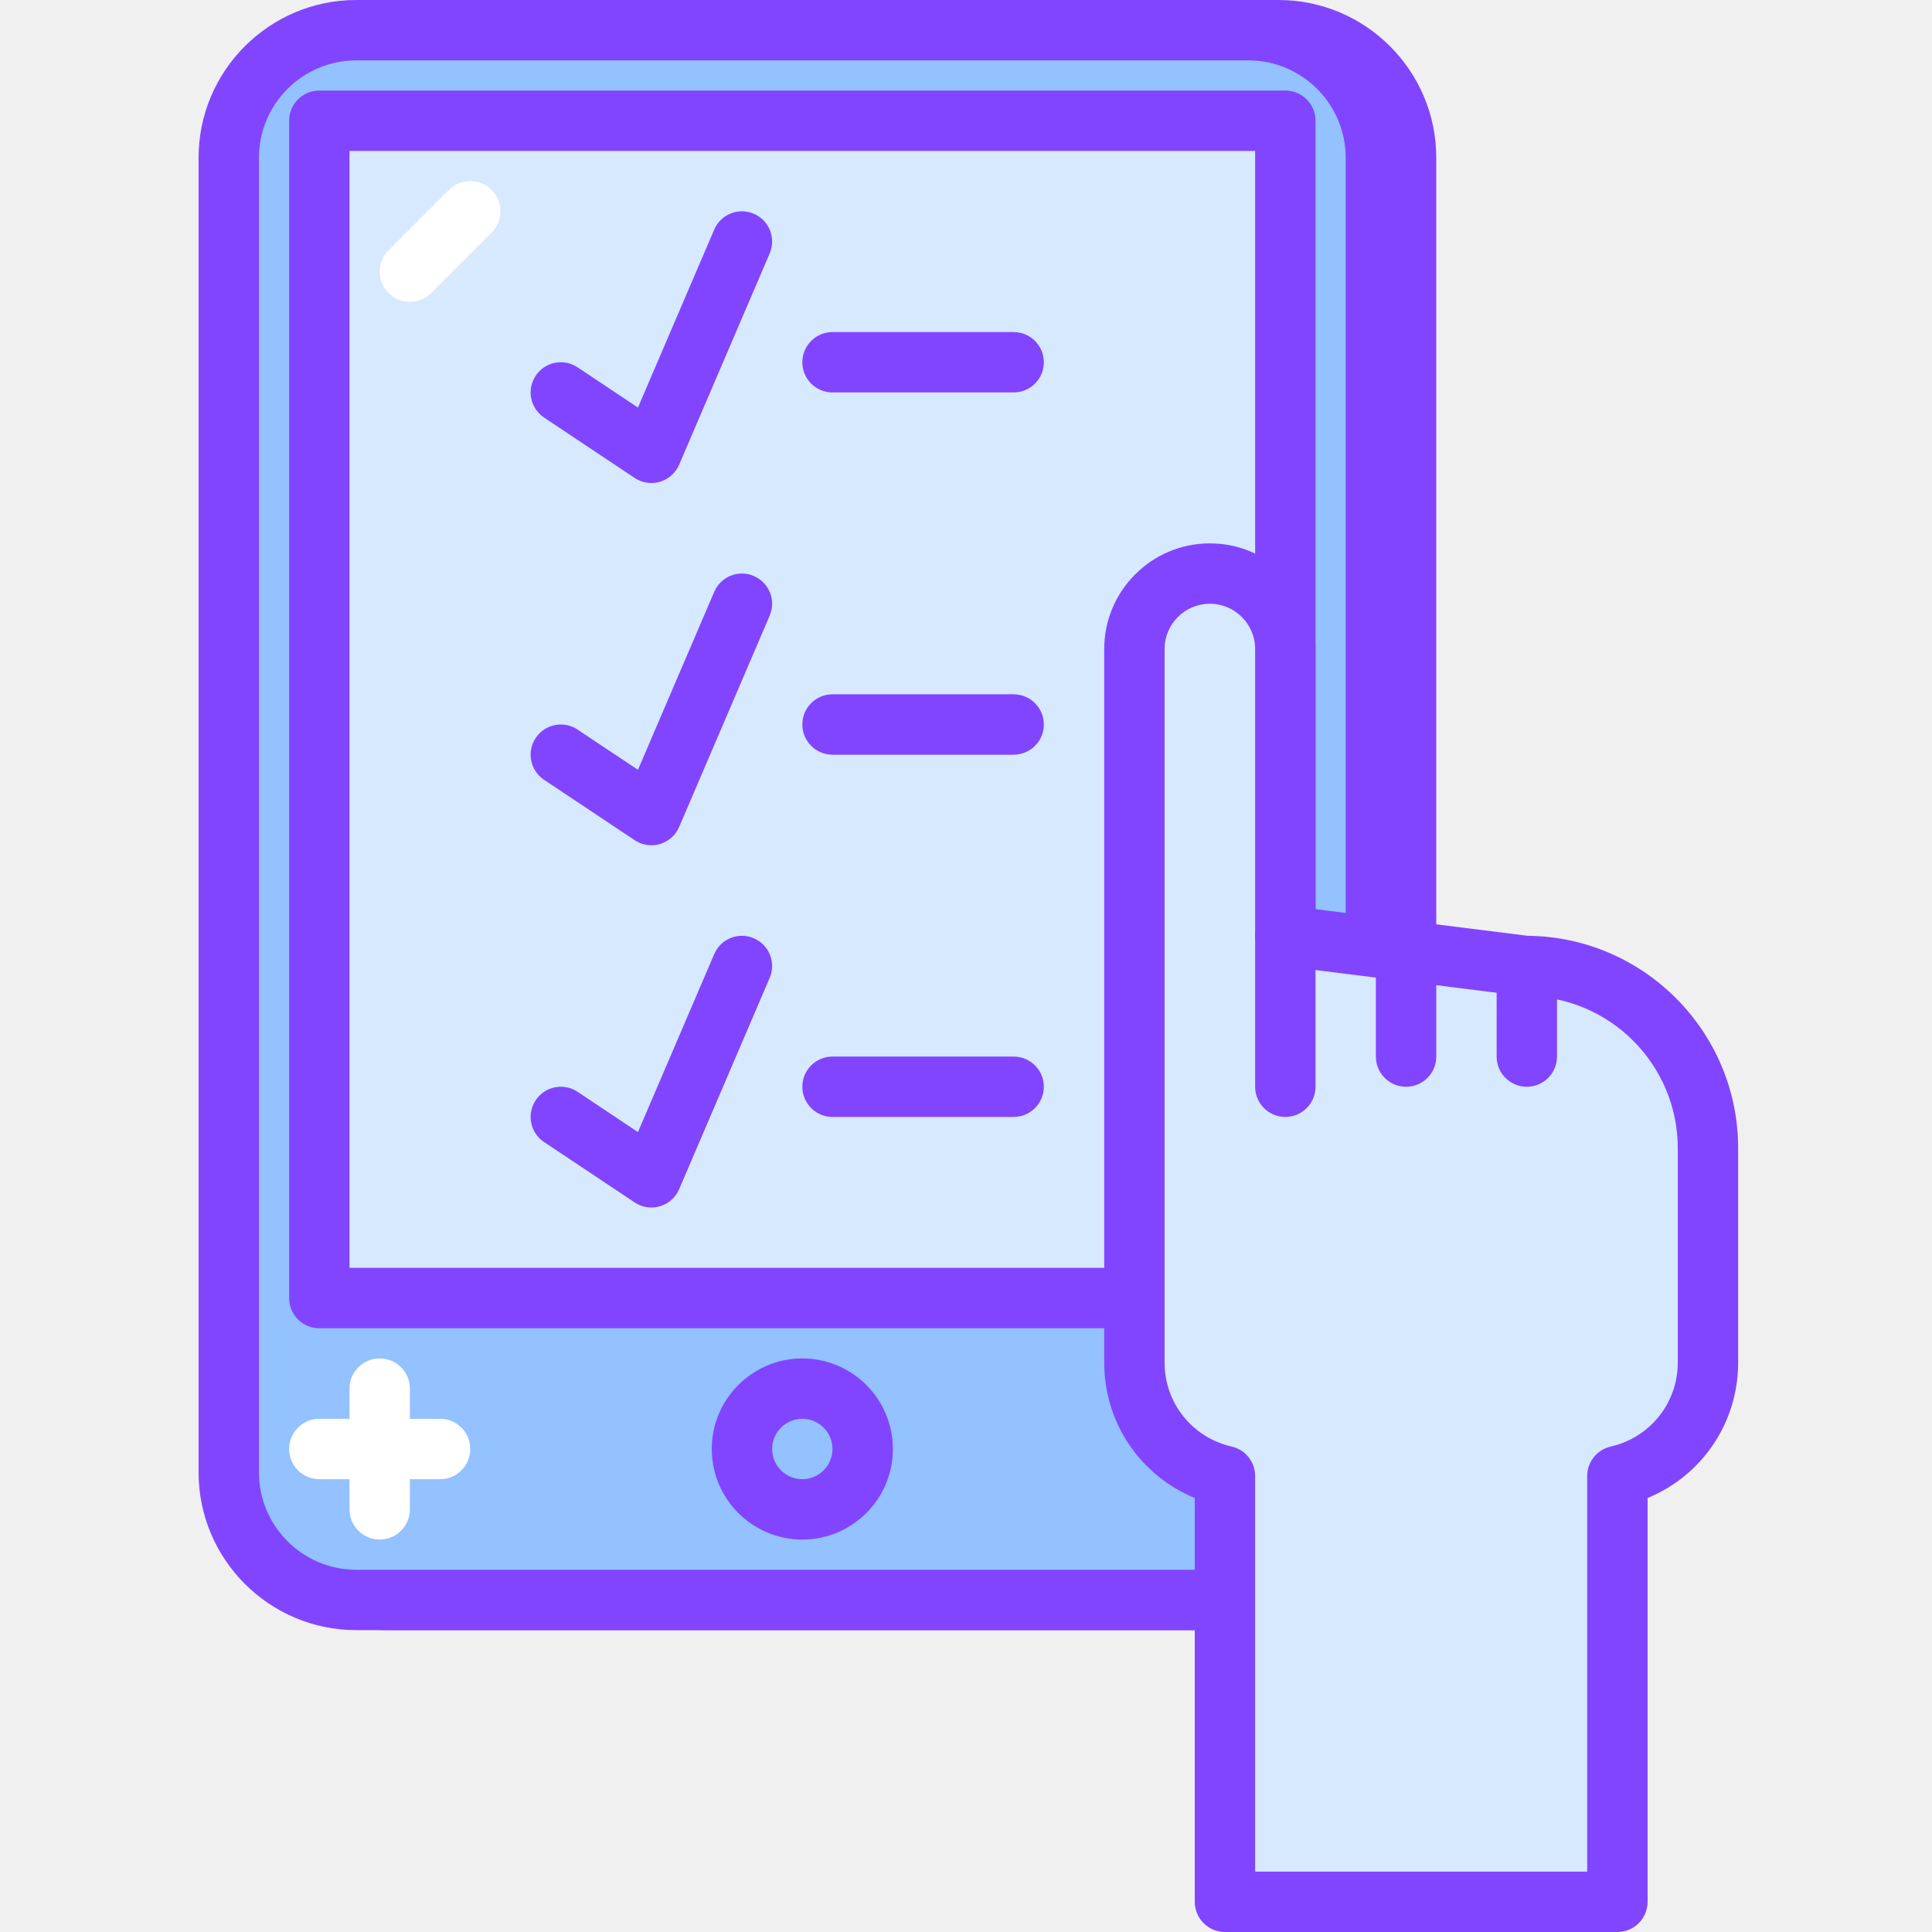
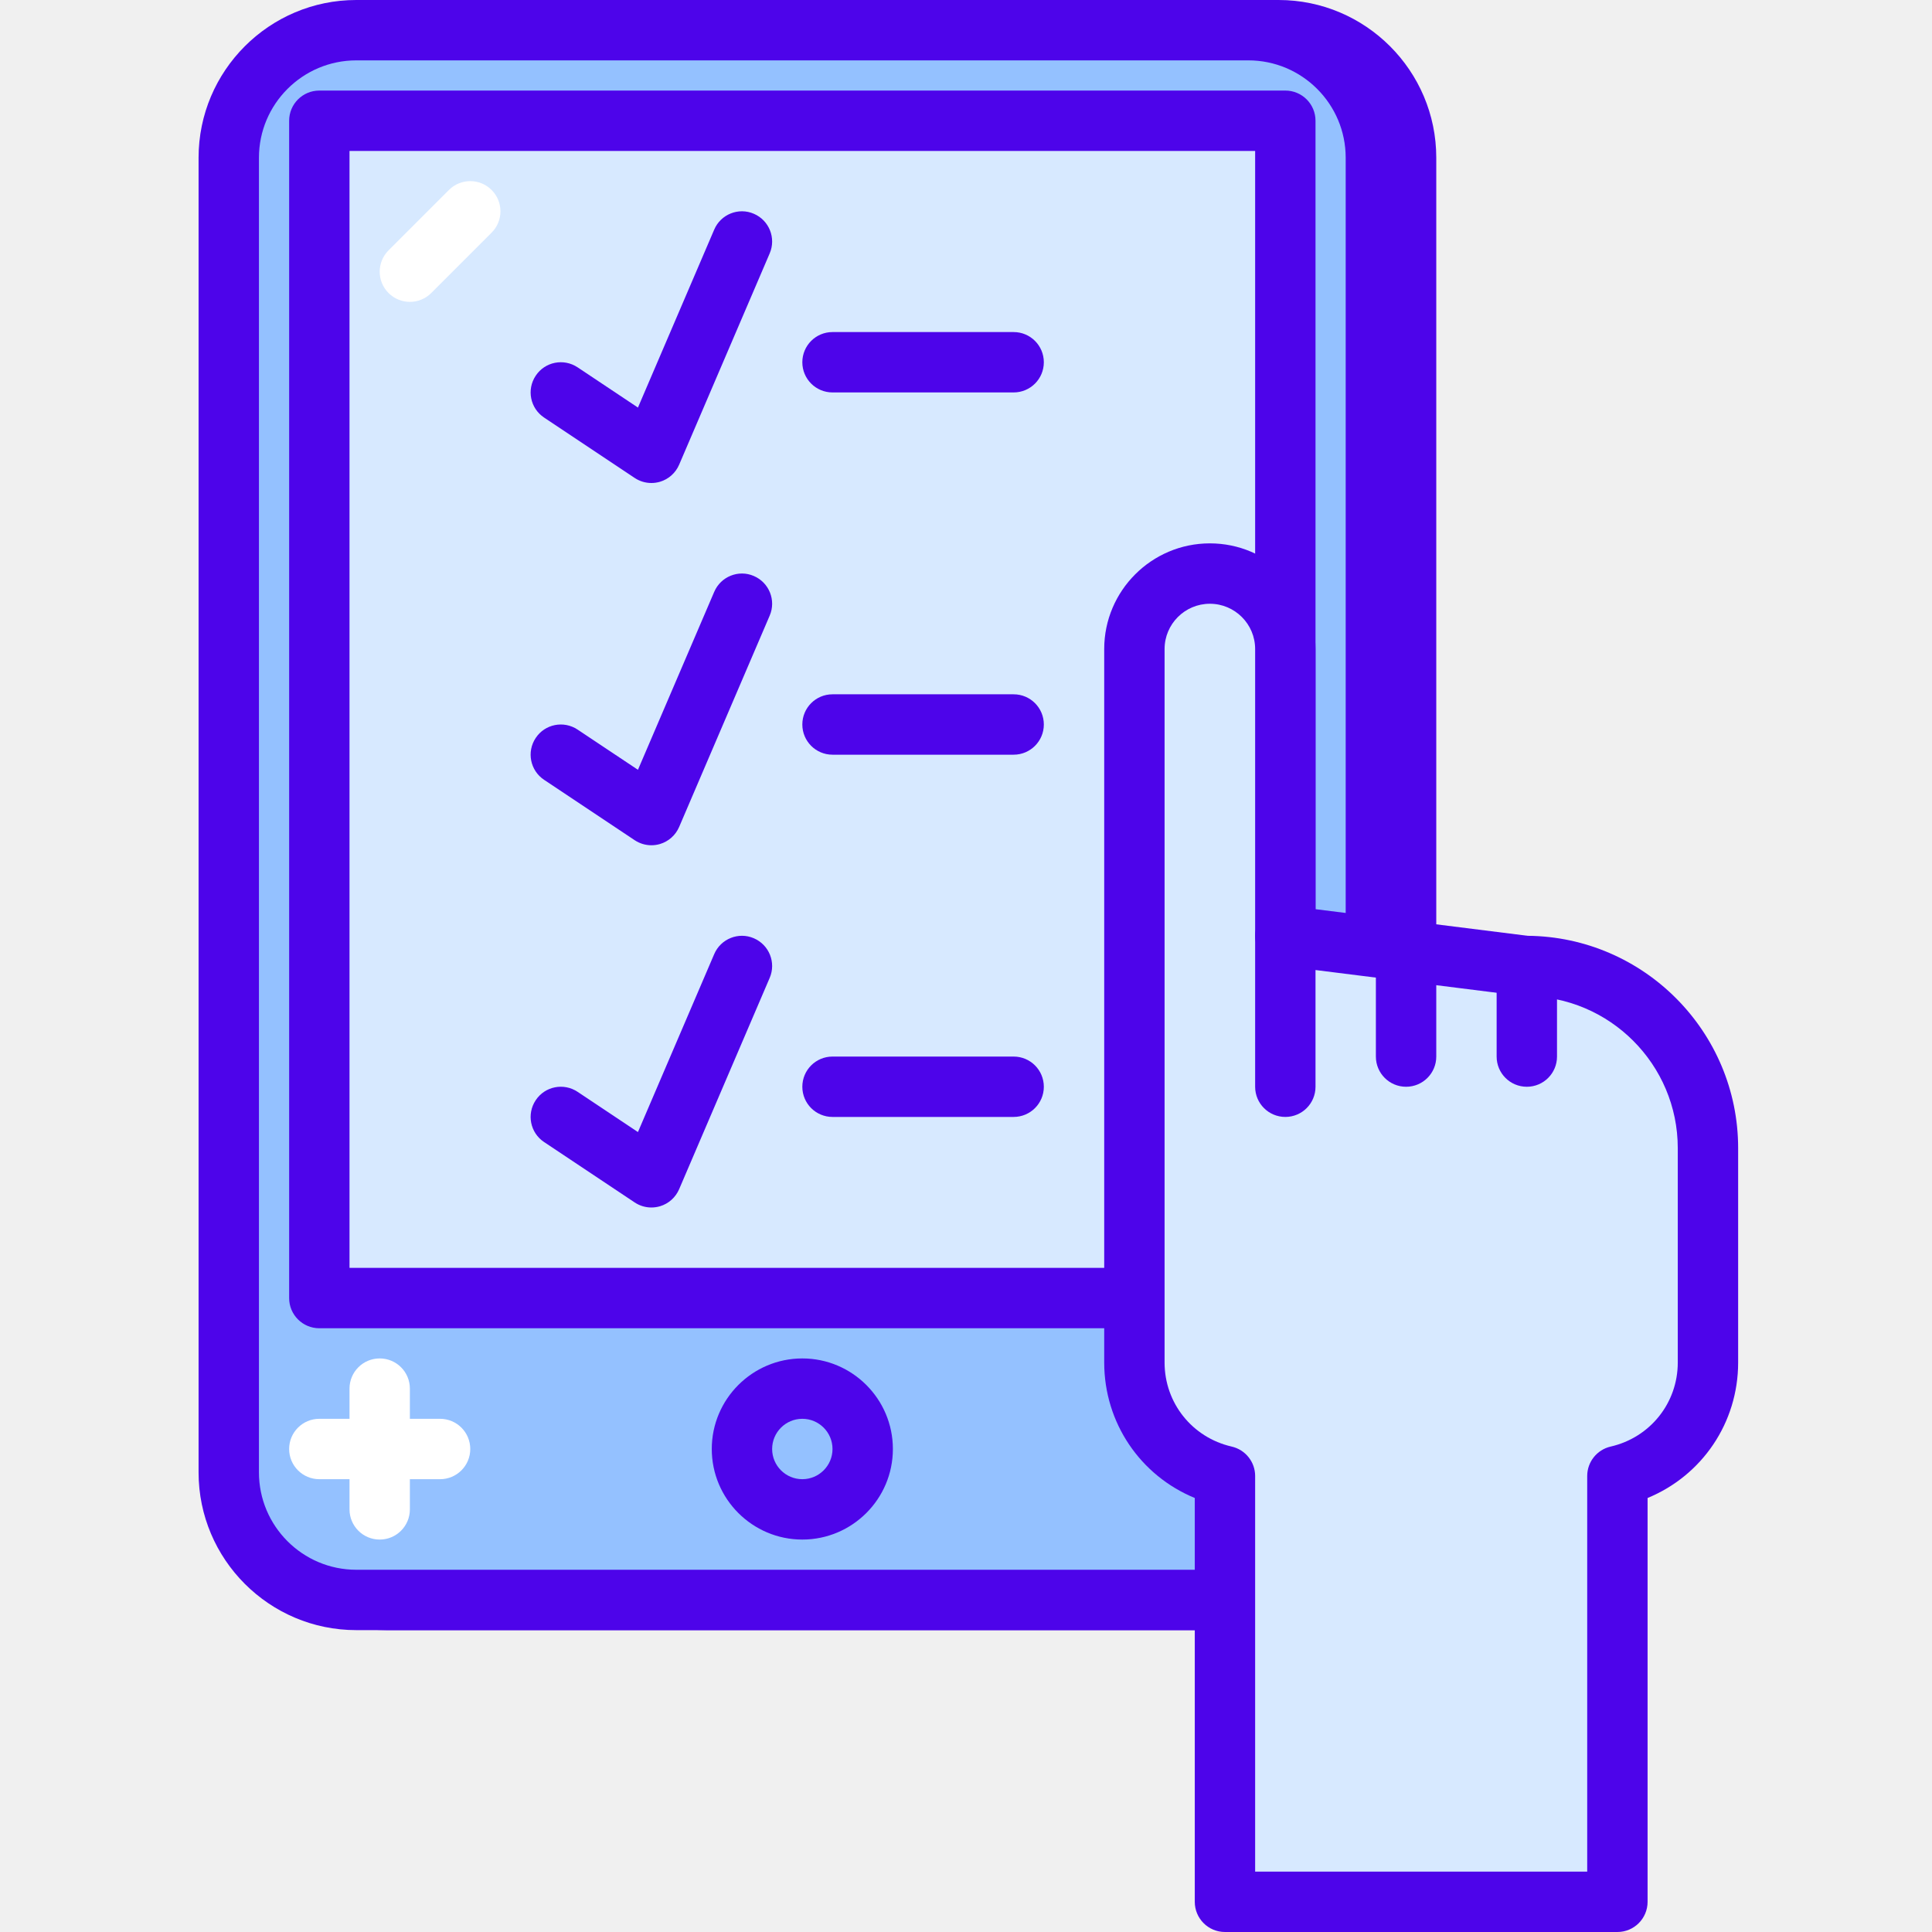
<svg xmlns="http://www.w3.org/2000/svg" height="436pt" viewBox="-44 0 436 436.907" width="436pt">
-   <path d="m244.68 361.812h-201.734c-15.926 0-28.84-12.91-28.84-28.84v-297.309c0-15.926 12.914-28.836 28.84-28.836h201.734c15.926 0 28.84 12.91 28.84 28.836v297.309c0 15.93-12.914 28.84-28.84 28.84zm0 0" fill="#8145FF" />
-   <path d="m244.68 368.641h-201.734c-19.664 0-35.664-16-35.664-35.668v-297.309c0-19.664 16-35.664 35.664-35.664h201.734c19.668 0 35.668 16 35.668 35.664v297.309c0 19.668-16 35.668-35.668 35.668zm-201.734-354.988c-12.141 0-22.012 9.875-22.012 22.012v297.309c0 12.141 9.871 22.016 22.012 22.016h201.734c12.141 0 22.012-9.875 22.012-22.016v-297.309c0-12.137-9.871-22.012-22.012-22.012zm0 0" fill="#8145FF" />
+   <path d="m244.68 361.812h-201.734c-15.926 0-28.84-12.91-28.84-28.84v-297.309c0-15.926 12.914-28.836 28.84-28.836h201.734c15.926 0 28.84 12.91 28.84 28.836v297.309c0 15.93-12.914 28.84-28.84 28.84zm0 0" fill="#4d04ea" />
+   <path d="m244.68 368.641h-201.734c-19.664 0-35.664-16-35.664-35.668v-297.309c0-19.664 16-35.664 35.664-35.664h201.734c19.668 0 35.668 16 35.668 35.664v297.309c0 19.668-16 35.668-35.668 35.668zm-201.734-354.988c-12.141 0-22.012 9.875-22.012 22.012v297.309c0 12.141 9.871 22.016 22.012 22.016h201.734c12.141 0 22.012-9.875 22.012-22.016v-297.309c0-12.137-9.871-22.012-22.012-22.012zm0 0" fill="#4d04ea" />
  <path d="m237.855 361.812h-201.734c-15.93 0-28.84-12.91-28.84-28.84v-297.309c0-15.926 12.91-28.836 28.84-28.836h201.73c15.93 0 28.84 12.91 28.84 28.836v297.309c0 15.93-12.91 28.84-28.836 28.84zm0 0" fill="#94c1ff" />
-   <path d="m237.855 368.641h-201.734c-19.668 0-35.668-16-35.668-35.668v-297.309c0-19.664 16-35.664 35.668-35.664h201.73c19.668 0 35.668 16 35.668 35.664v297.309c0 19.668-16 35.668-35.664 35.668zm-201.734-354.988c-12.141 0-22.016 9.875-22.016 22.012v297.309c0 12.141 9.875 22.016 22.016 22.016h201.73c12.141 0 22.012-9.875 22.012-22.016v-297.309c.004-12.137-9.871-22.012-22.008-22.012zm0 0" fill="#8145FF" />
+   <path d="m237.855 368.641h-201.734c-19.668 0-35.668-16-35.668-35.668v-297.309c0-19.664 16-35.664 35.668-35.664h201.73c19.668 0 35.668 16 35.668 35.664v297.309c0 19.668-16 35.668-35.664 35.668zm-201.734-354.988c-12.141 0-22.016 9.875-22.016 22.012v297.309c0 12.141 9.875 22.016 22.016 22.016h201.73c12.141 0 22.012-9.875 22.012-22.016v-297.309c.004-12.137-9.871-22.012-22.008-22.012zm0 0" fill="#4d04ea" />
  <path d="m27.762 27.309h218.453v266.238h-218.453zm0 0" fill="#d7e9ff" />
-   <path d="m246.215 300.375h-218.453c-3.773 0-6.828-3.055-6.828-6.828v-266.238c0-3.773 3.055-6.828 6.828-6.828h218.453c3.773 0 6.824 3.055 6.824 6.828v266.238c0 3.773-3.051 6.828-6.824 6.828zm-211.629-13.656h204.801v-252.586h-204.801zm0 0" fill="#8145FF" />
+   <path d="m246.215 300.375h-218.453c-3.773 0-6.828-3.055-6.828-6.828v-266.238c0-3.773 3.055-6.828 6.828-6.828h218.453c3.773 0 6.824 3.055 6.824 6.828v266.238c0 3.773-3.051 6.828-6.824 6.828zm-211.629-13.656h204.801v-252.586h-204.801zm0 0" fill="#4d04ea" />
  <path d="m150.641 327.68c0 7.539-6.113 13.652-13.652 13.652-7.543 0-13.656-6.113-13.656-13.652 0-7.539 6.113-13.652 13.656-13.652 7.539 0 13.652 6.113 13.652 13.652zm0 0" fill="#94c1ff" />
-   <path d="m136.988 348.16c-11.293 0-20.48-9.188-20.48-20.48 0-11.293 9.188-20.48 20.48-20.48s20.477 9.188 20.477 20.48c0 11.293-9.184 20.48-20.477 20.48zm0-27.309c-3.77 0-6.828 3.062-6.828 6.828 0 3.766 3.059 6.828 6.828 6.828 3.766 0 6.824-3.062 6.824-6.828 0-3.766-3.059-6.828-6.824-6.828zm0 0" fill="#8145FF" />
+   <path d="m136.988 348.16c-11.293 0-20.48-9.188-20.48-20.48 0-11.293 9.188-20.48 20.48-20.48s20.477 9.188 20.477 20.48c0 11.293-9.184 20.48-20.477 20.48zm0-27.309c-3.77 0-6.828 3.062-6.828 6.828 0 3.766 3.059 6.828 6.828 6.828 3.766 0 6.824-3.062 6.824-6.828 0-3.766-3.059-6.828-6.824-6.828zm0 0" fill="#4d04ea" />
  <path d="m300.59 218.453-54.375-6.828v-64.852c0-9.426-7.641-17.066-17.066-17.066-9.426 0-17.07 7.641-17.07 17.066v161.352c0 12.535 8.766 22.977 20.48 25.664v96.289h88.75v-96.289c11.715-2.688 20.477-13.129 20.477-25.664v-48.473c0-22.754-18.445-41.199-41.195-41.199zm0 0" fill="#d7e9ff" />
-   <g fill="#8145FF">
+   <g fill="#4d04ea">
    <path d="m321.309 436.906h-88.75c-3.773 0-6.824-3.055-6.824-6.828v-91.32c-12.289-5.051-20.48-16.973-20.48-30.637v-161.348c0-13.176 10.719-23.895 23.895-23.895 13.172 0 23.891 10.719 23.891 23.895v58.832l47.988 6.02c26.281.242 47.586 21.695 47.586 48.027v48.469c0 13.664-8.195 25.586-20.48 30.637v91.32c0 3.773-3.051 6.828-6.824 6.828zm-81.922-13.652h75.094v-89.469c0-3.18 2.199-5.938 5.297-6.652 8.941-2.047 15.184-9.863 15.184-19.012v-48.469c0-18.949-15.422-34.371-34.375-34.371-.285 0-.566-.023-.852-.055l-54.375-6.824c-3.414-.43-5.973-3.336-5.973-6.777v-64.852c0-5.648-4.594-10.238-10.238-10.238-5.648 0-10.242 4.59-10.242 10.238v161.348c0 9.145 6.238 16.965 15.18 19.012 3.102.715 5.301 3.473 5.301 6.652zm0 0" />
    <path d="m246.215 252.586c-3.773 0-6.828-3.051-6.828-6.824v-34.137c0-3.773 3.055-6.824 6.828-6.824 3.773 0 6.824 3.051 6.824 6.824v34.137c0 3.773-3.051 6.824-6.824 6.824zm0 0" />
    <path d="m273.52 245.762c-3.773 0-6.828-3.055-6.828-6.828v-20.48c0-3.773 3.055-6.828 6.828-6.828 3.773 0 6.828 3.055 6.828 6.828v20.48c0 3.773-3.055 6.828-6.828 6.828zm0 0" />
    <path d="m300.828 245.762c-3.773 0-6.828-3.055-6.828-6.828v-20.48c0-3.773 3.055-6.828 6.828-6.828s6.824 3.055 6.824 6.828v20.48c0 3.773-3.051 6.828-6.824 6.828zm0 0" />
    <path d="m184.773 88.746h-40.961c-3.773 0-6.824-3.051-6.824-6.824s3.051-6.828 6.824-6.828h40.961c3.773 0 6.828 3.055 6.828 6.828s-3.055 6.824-6.828 6.824zm0 0" />
    <path d="m102.852 109.227c-1.332 0-2.652-.391-3.785-1.148l-20.48-13.652c-3.141-2.094-3.988-6.324-1.891-9.465 2.078-3.141 6.316-3.988 9.465-1.895l13.652 9.102 17.246-40.242c1.48-3.473 5.52-5.086 8.961-3.586 3.465 1.484 5.074 5.5 3.586 8.961l-20.477 47.785c-.801 1.867-2.387 3.281-4.328 3.859-.641.188-1.293.281-1.949.281zm0 0" />
    <path d="m184.773 170.668h-40.961c-3.773 0-6.824-3.055-6.824-6.828 0-3.773 3.051-6.828 6.824-6.828h40.961c3.773 0 6.828 3.055 6.828 6.828 0 3.773-3.055 6.828-6.828 6.828zm0 0" />
    <path d="m102.852 191.148c-1.332 0-2.652-.395-3.785-1.148l-20.48-13.652c-3.141-2.094-3.988-6.328-1.891-9.469 2.078-3.133 6.316-3.984 9.465-1.891l13.652 9.098 17.246-40.238c1.48-3.473 5.52-5.094 8.961-3.59 3.465 1.488 5.074 5.504 3.586 8.961l-20.477 47.789c-.801 1.867-2.387 3.277-4.328 3.859-.641.188-1.293.281-1.949.281zm0 0" />
    <path d="m184.773 252.586h-40.961c-3.773 0-6.824-3.051-6.824-6.824 0-3.773 3.051-6.828 6.824-6.828h40.961c3.773 0 6.828 3.055 6.828 6.828 0 3.773-3.055 6.824-6.828 6.824zm0 0" />
    <path d="m102.852 273.066c-1.332 0-2.652-.391-3.785-1.148l-20.48-13.652c-3.141-2.094-3.988-6.324-1.891-9.465 2.078-3.141 6.316-3.988 9.465-1.895l13.652 9.102 17.246-40.242c1.48-3.473 5.52-5.078 8.961-3.586 3.465 1.488 5.074 5.5 3.586 8.961l-20.477 47.785c-.801 1.867-2.387 3.281-4.328 3.859-.641.188-1.293.281-1.949.281zm0 0" />
  </g>
  <path d="m41.414 348.16c-3.773 0-6.828-3.055-6.828-6.828v-27.305c0-3.773 3.055-6.828 6.828-6.828 3.773 0 6.824 3.055 6.824 6.828v27.305c0 3.773-3.051 6.828-6.824 6.828zm0 0" fill="#fff" />
  <path d="m55.066 334.508h-27.305c-3.773 0-6.828-3.055-6.828-6.828 0-3.773 3.055-6.828 6.828-6.828h27.305c3.773 0 6.828 3.055 6.828 6.828 0 3.773-3.055 6.828-6.828 6.828zm0 0" fill="#fff" />
  <path d="m48.238 68.266c-1.746 0-3.492-.668-4.824-2-2.668-2.664-2.668-6.984 0-9.652l13.652-13.652c2.668-2.668 6.988-2.668 9.652 0 2.668 2.664 2.668 6.988 0 9.652l-13.652 13.652c-1.332 1.332-3.082 2-4.828 2zm0 0" fill="#fff" />
</svg>
